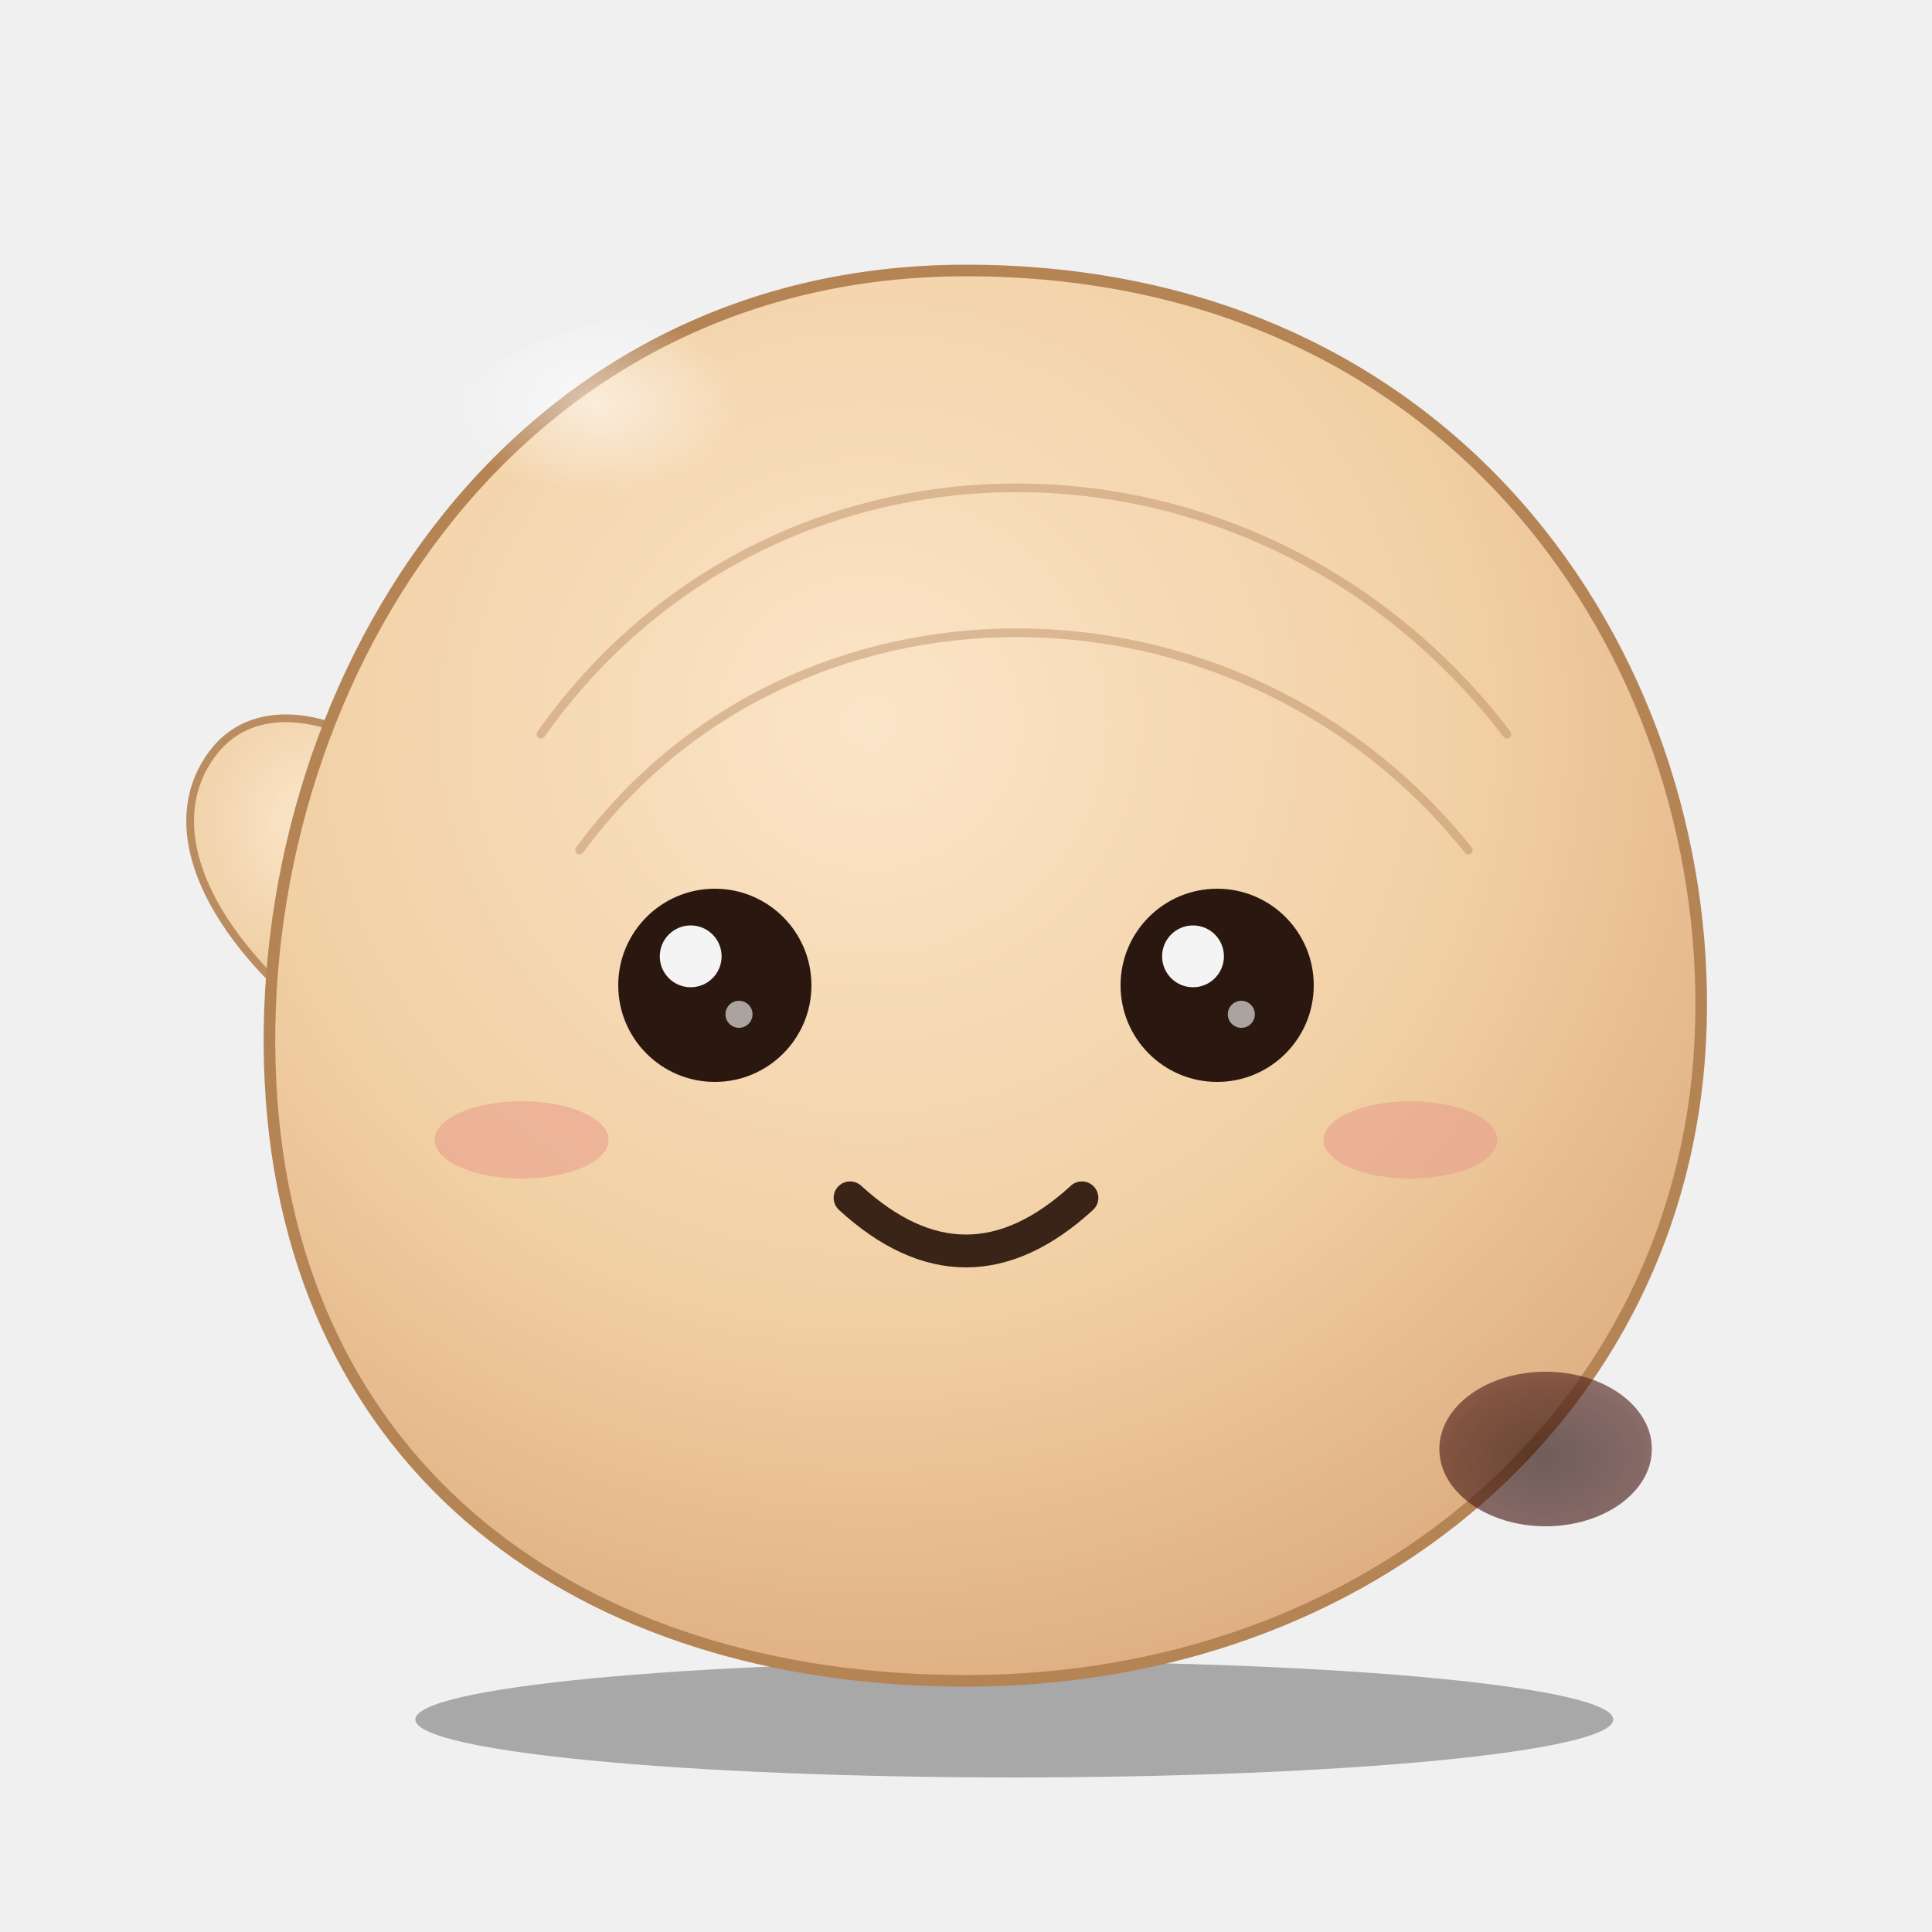
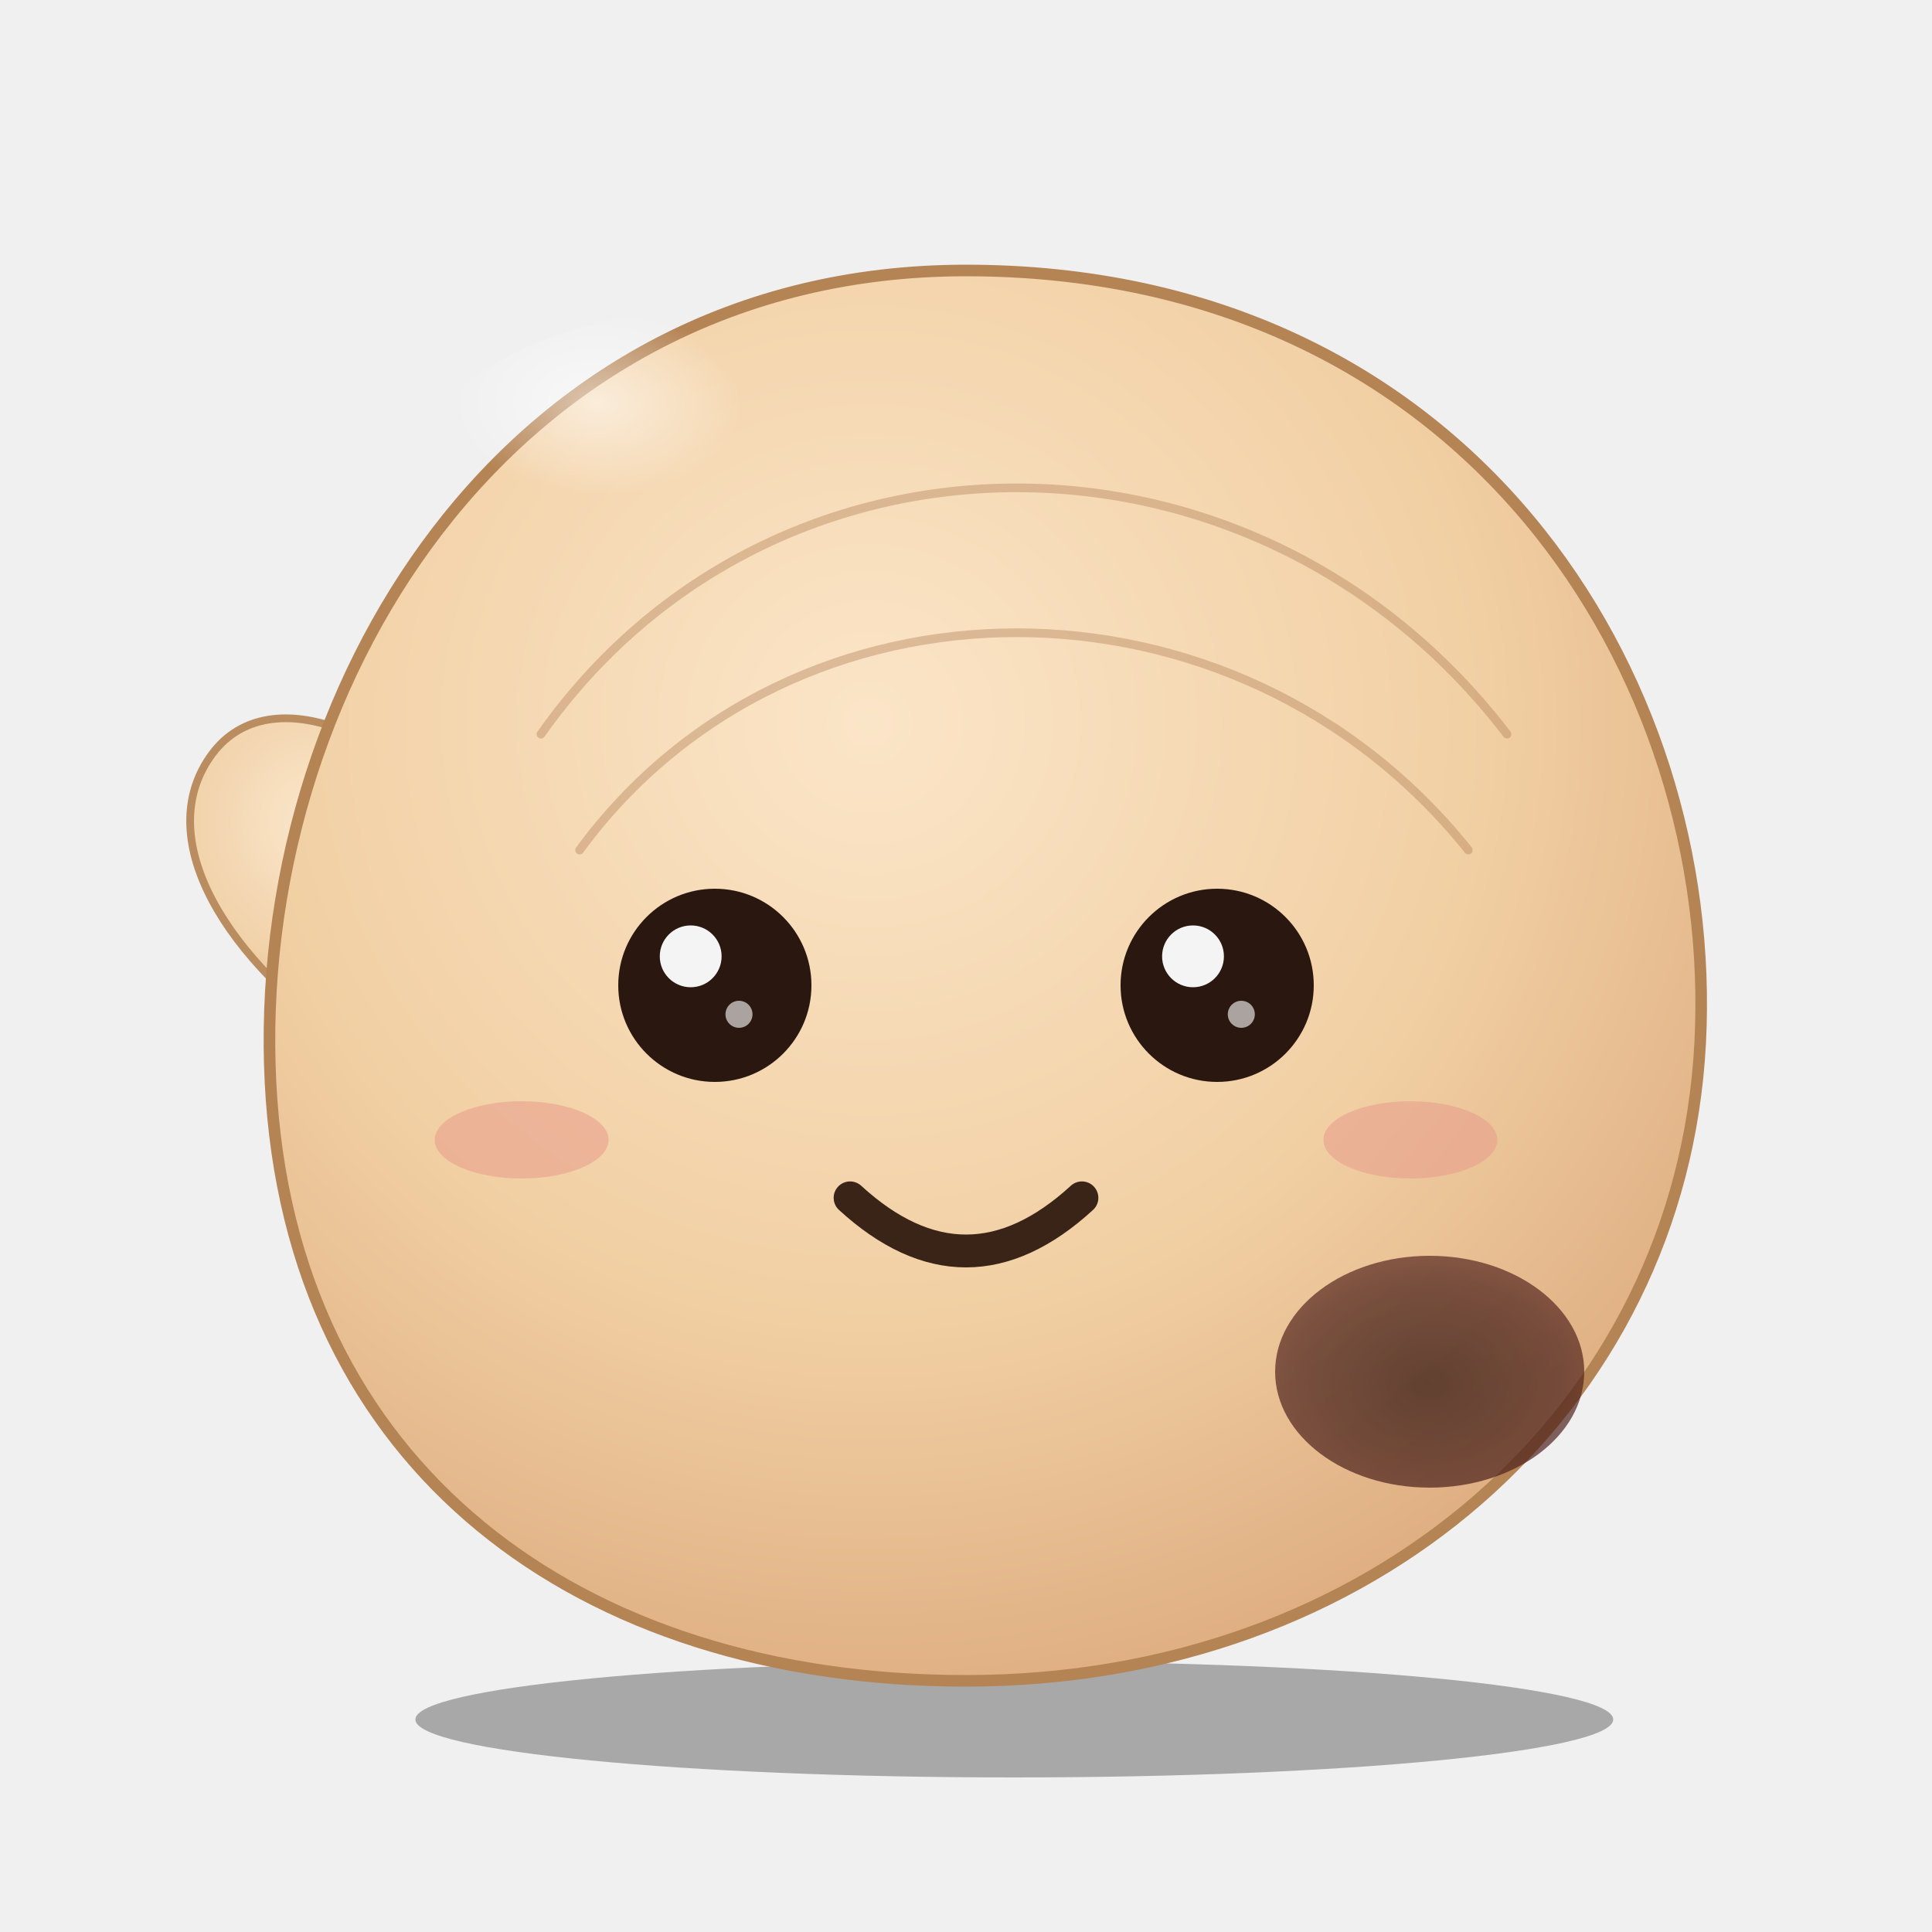
<svg xmlns="http://www.w3.org/2000/svg" viewBox="0 0 200 200" width="200" height="200">
  <defs>
    <radialGradient id="bodyGrad" cx="42%" cy="32%" r="78%">
      <stop offset="0%" stop-color="#fbe5c8" />
      <stop offset="55%" stop-color="#f1cfa3" />
      <stop offset="100%" stop-color="#d9a578" />
    </radialGradient>
    <radialGradient id="apertureGrad" cx="50%" cy="55%" r="55%">
      <stop offset="0%" stop-color="#2a0e0a" />
      <stop offset="80%" stop-color="#4a1f1a" />
      <stop offset="100%" stop-color="#5a2820" />
    </radialGradient>
    <radialGradient id="gleam" cx="32%" cy="22%" r="22%">
      <stop offset="0%" stop-color="#fff" stop-opacity="0.55" />
      <stop offset="100%" stop-color="#fff" stop-opacity="0" />
    </radialGradient>
  </defs>
  <ellipse cx="105" cy="178" rx="62" ry="6" fill="#000" opacity="0.30" />
  <path d="M 36 108 C 22 98, 16 86, 22 78 C 28 70, 42 76, 50 88 Z" fill="url(#bodyGrad)" stroke="#b58455" stroke-width="0.8" opacity="0.92" />
  <path d="M 100 28 C 152 28, 178 70, 176 108 C 174 146, 142 174, 100 174 C 60 174, 30 152, 28 112 C 26 72, 52 28, 100 28 Z" fill="url(#bodyGrad)" stroke="#b58455" stroke-width="1.2" />
  <g fill="none" stroke="#b07e54" stroke-width="0.9" opacity="0.40" stroke-linecap="round">
    <path d="M 56 76  C 80 42, 130 42, 156 76" />
    <path d="M 60 88  C 82 58, 128 58, 152 88" />
  </g>
  <ellipse cx="74" cy="54" rx="34" ry="22" fill="url(#gleam)" />
-   <ellipse cx="160" cy="150" rx="11" ry="8" fill="url(#apertureGrad)" opacity="0.65" />
+   <ellipse cx="148" cy="142" rx="16" ry="12" fill="url(#apertureGrad)" opacity="0.7" />
  <circle cx="74" cy="102" r="10" fill="#2a1810" />
  <circle cx="71.5" cy="99" r="3.2" fill="#fff" opacity="0.95" />
  <circle cx="76.5" cy="105" r="1.4" fill="#fff" opacity="0.6" />
  <circle cx="126" cy="102" r="10" fill="#2a1810" />
  <circle cx="123.5" cy="99" r="3.2" fill="#fff" opacity="0.95" />
  <circle cx="128.5" cy="105" r="1.4" fill="#fff" opacity="0.6" />
  <path d="M 88 124 Q 100 135 112 124" fill="none" stroke="#3a2418" stroke-width="3.4" stroke-linecap="round" />
  <ellipse cx="54" cy="118" rx="9" ry="4" fill="#e89a8a" opacity="0.55" />
  <ellipse cx="146" cy="118" rx="9" ry="4" fill="#e89a8a" opacity="0.55" />
</svg>
